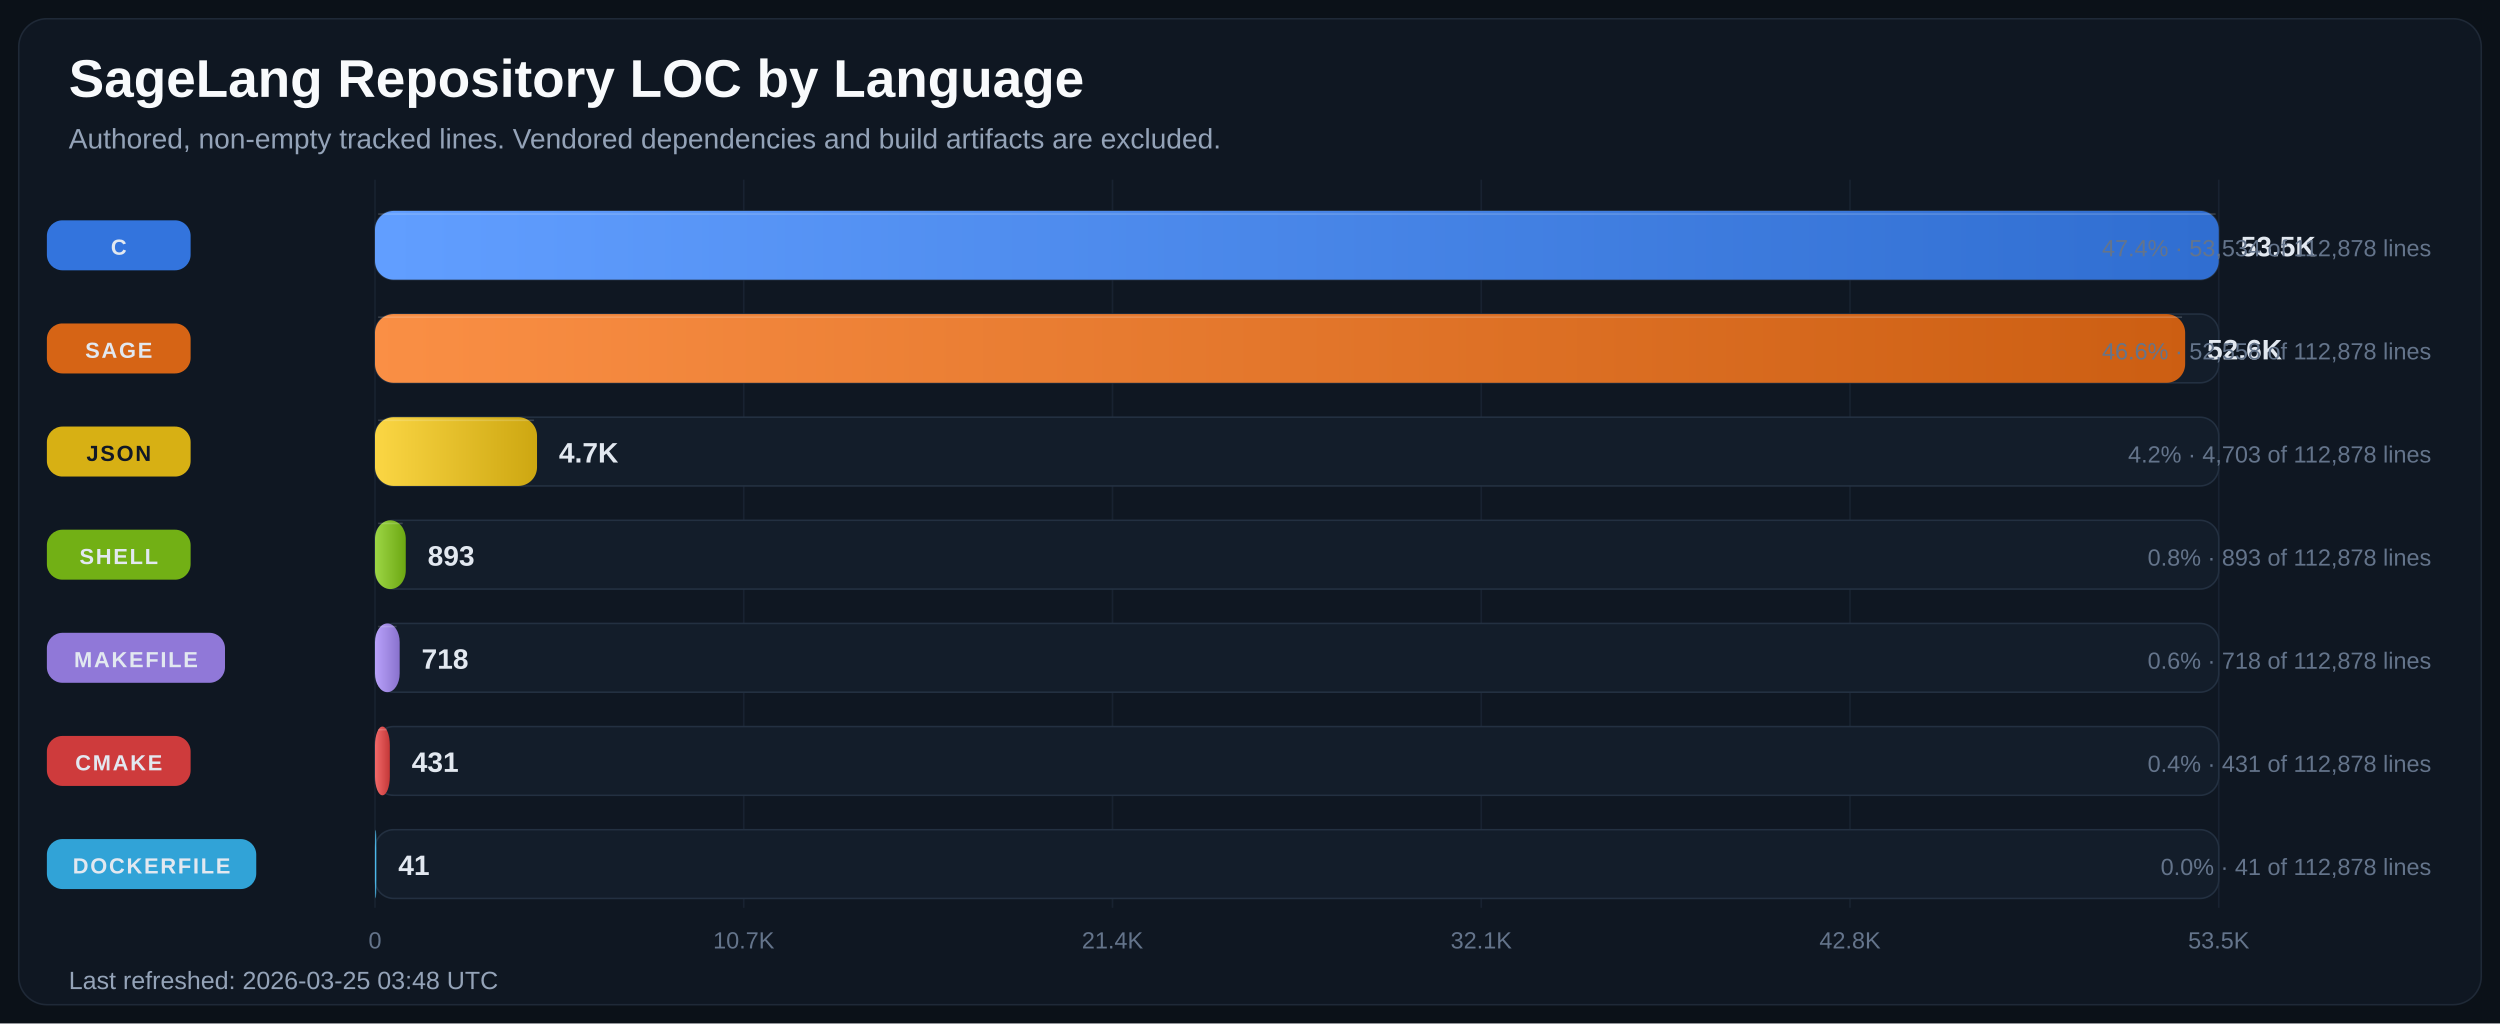
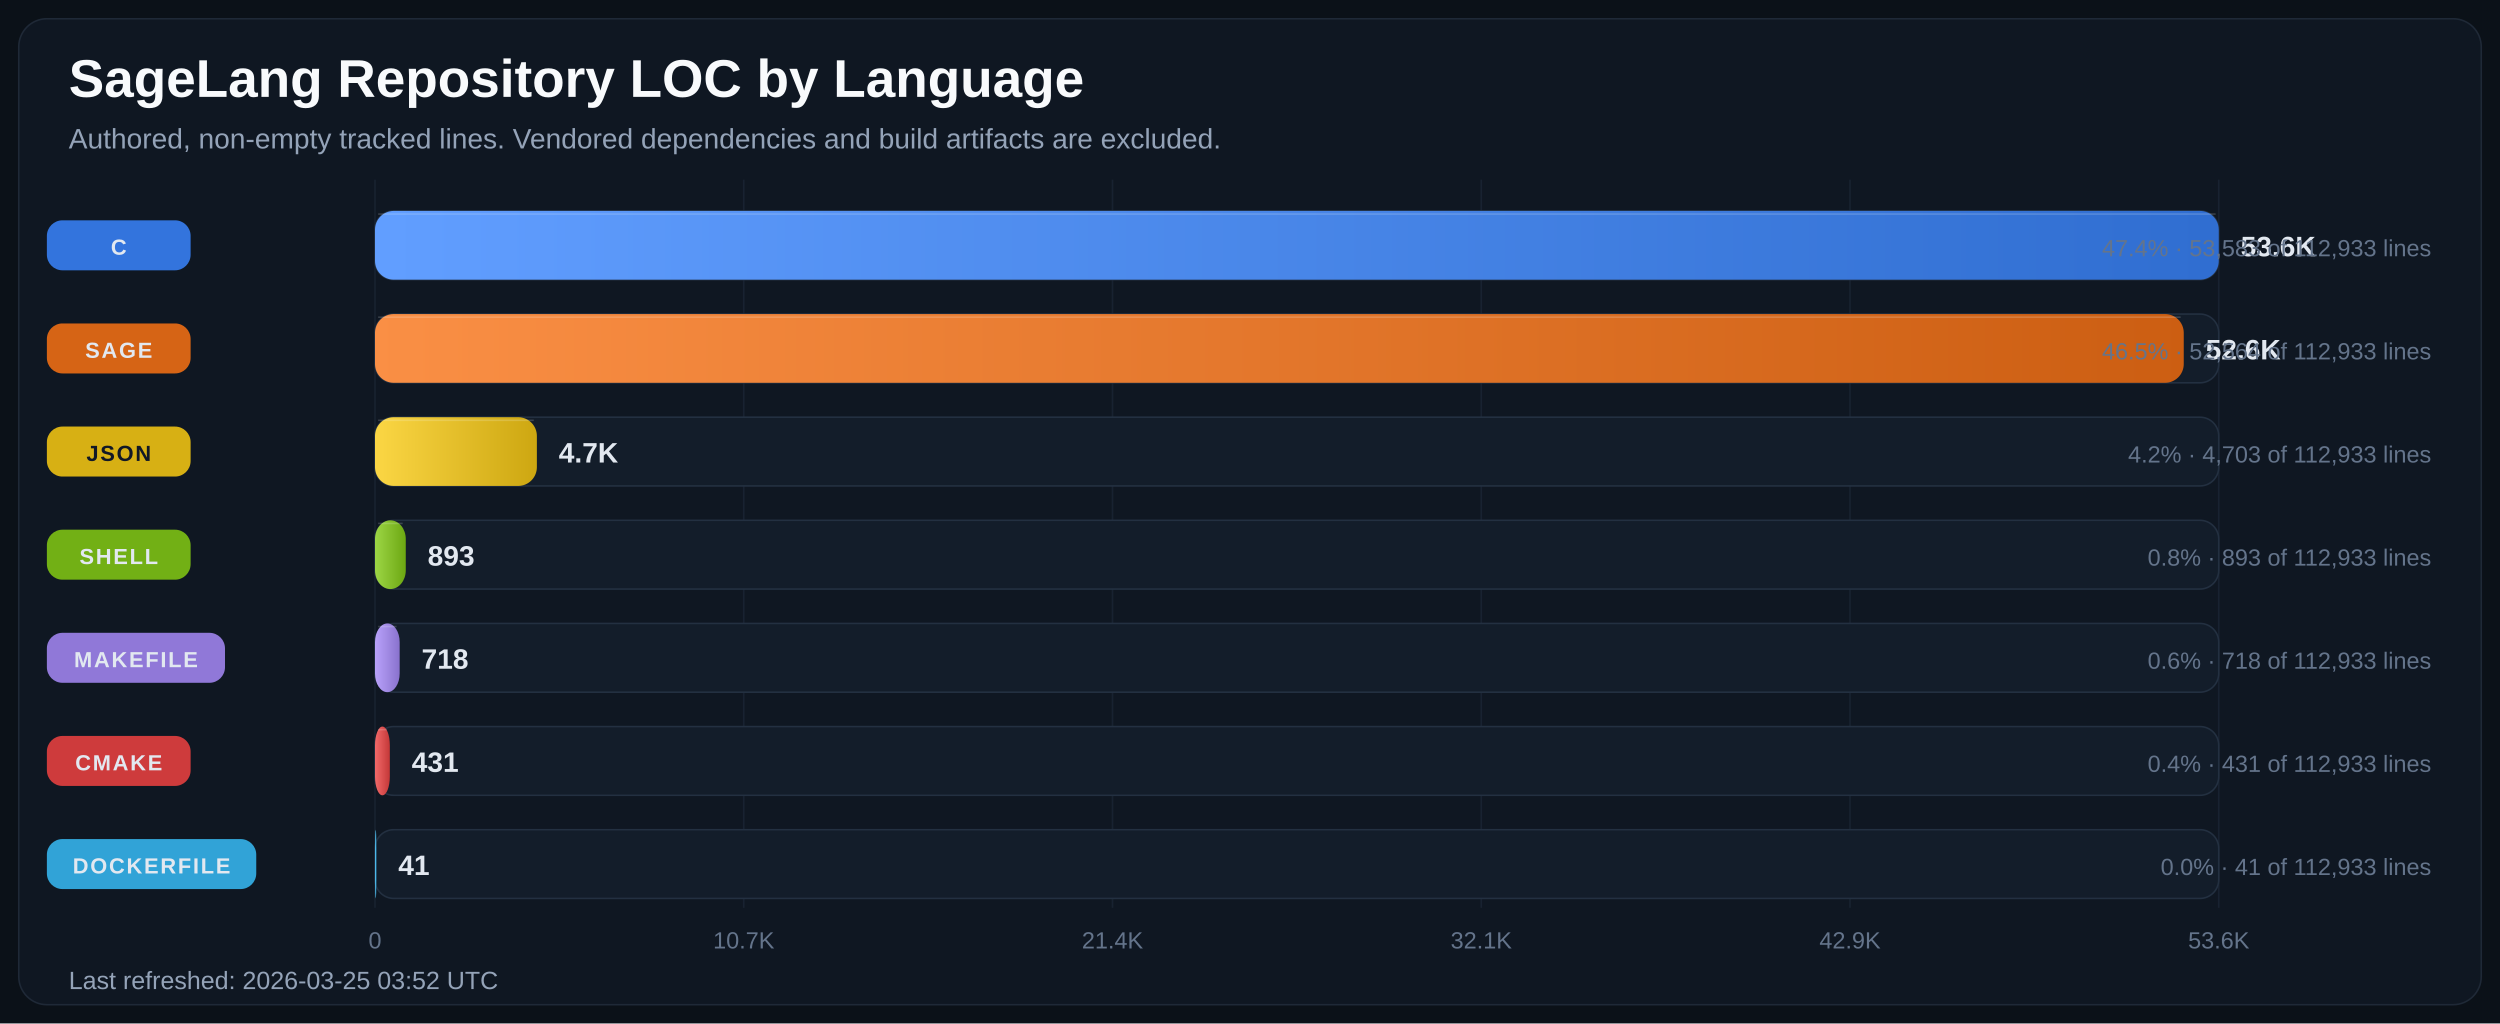
<svg xmlns="http://www.w3.org/2000/svg" width="1600" height="655" viewBox="0 0 1600 655" role="img" aria-labelledby="title desc">
  <defs>
    <linearGradient id="bar-gradient-0" x1="0%" y1="0%" x2="100%" y2="0%">
      <stop offset="0%" stop-color="#619EFF" />
      <stop offset="100%" stop-color="#306ED1" />
    </linearGradient>
    <linearGradient id="bar-gradient-1" x1="0%" y1="0%" x2="100%" y2="0%">
      <stop offset="0%" stop-color="#FA8F45" />
      <stop offset="100%" stop-color="#CC5E12" />
    </linearGradient>
    <linearGradient id="bar-gradient-2" x1="0%" y1="0%" x2="100%" y2="0%">
      <stop offset="0%" stop-color="#FBD644" />
      <stop offset="100%" stop-color="#CDA711" />
    </linearGradient>
    <linearGradient id="bar-gradient-3" x1="0%" y1="0%" x2="100%" y2="0%">
      <stop offset="0%" stop-color="#9DD645" />
      <stop offset="100%" stop-color="#6CA712" />
    </linearGradient>
    <linearGradient id="bar-gradient-4" x1="0%" y1="0%" x2="100%" y2="0%">
      <stop offset="0%" stop-color="#B9A2FB" />
      <stop offset="100%" stop-color="#8972CD" />
    </linearGradient>
    <linearGradient id="bar-gradient-5" x1="0%" y1="0%" x2="100%" y2="0%">
      <stop offset="0%" stop-color="#F26969" />
      <stop offset="100%" stop-color="#C43838" />
    </linearGradient>
    <linearGradient id="bar-gradient-6" x1="0%" y1="0%" x2="100%" y2="0%">
      <stop offset="0%" stop-color="#60CAF9" />
      <stop offset="100%" stop-color="#2E9BCB" />
    </linearGradient>
  </defs>
  <rect width="100%" height="100%" fill="#0B1118" />
  <rect x="12" y="12" width="1576" height="631" rx="18" fill="#0F1722" stroke="#1F2937" />
  <text x="44" y="62" fill="#F8FAFC" font-size="34" font-family="Segoe UI, Arial, sans-serif" font-weight="700">SageLang Repository LOC by Language</text>
  <text x="44" y="95" fill="#94A3B8" font-size="18" font-family="Segoe UI, Arial, sans-serif">Authored, non-empty tracked lines. Vendored dependencies and build artifacts are excluded.</text>
  <line x1="240.0" y1="115" x2="240.0" y2="581" stroke="#182231" stroke-width="1" />
  <text x="240.0" y="607" text-anchor="middle" fill="#64748B" font-size="15" font-family="Segoe UI, Arial, sans-serif">0</text>
  <line x1="476.0" y1="115" x2="476.0" y2="581" stroke="#182231" stroke-width="1" />
  <text x="476.0" y="607" text-anchor="middle" fill="#64748B" font-size="15" font-family="Segoe UI, Arial, sans-serif">10.7K</text>
  <line x1="712.0" y1="115" x2="712.0" y2="581" stroke="#182231" stroke-width="1" />
  <text x="712.0" y="607" text-anchor="middle" fill="#64748B" font-size="15" font-family="Segoe UI, Arial, sans-serif">21.4K</text>
  <line x1="948.0" y1="115" x2="948.0" y2="581" stroke="#182231" stroke-width="1" />
  <text x="948.0" y="607" text-anchor="middle" fill="#64748B" font-size="15" font-family="Segoe UI, Arial, sans-serif">32.1K</text>
  <line x1="1184.0" y1="115" x2="1184.0" y2="581" stroke="#182231" stroke-width="1" />
-   <text x="1184.0" y="607" text-anchor="middle" fill="#64748B" font-size="15" font-family="Segoe UI, Arial, sans-serif">42.8K</text>
+   <text x="1184.0" y="607" text-anchor="middle" fill="#64748B" font-size="15" font-family="Segoe UI, Arial, sans-serif">42.9K</text>
  <line x1="1420.0" y1="115" x2="1420.0" y2="581" stroke="#182231" stroke-width="1" />
-   <text x="1420.0" y="607" text-anchor="middle" fill="#64748B" font-size="15" font-family="Segoe UI, Arial, sans-serif">53.5K</text>
+   <text x="1420.0" y="607" text-anchor="middle" fill="#64748B" font-size="15" font-family="Segoe UI, Arial, sans-serif">53.6K</text>
  <rect x="30" y="141.0" width="92" height="32" rx="10" fill="#3479E6" opacity="0.95" />
  <text x="76.0" y="163.0" text-anchor="middle" fill="#E2E8F0" font-size="14" font-family="Segoe UI, Arial, sans-serif" font-weight="700" letter-spacing="1.1">C</text>
  <rect x="240" y="135" width="1180" height="44" rx="12" fill="#131D2A" stroke="#233041" />
  <rect x="240" y="135" width="1180.0" height="44" rx="12" fill="url(#bar-gradient-0)" />
  <line x1="242.0" y1="137.0" x2="1418.0" y2="137.0" stroke="#F8FAFC" stroke-opacity="0.18" />
-   <text x="1434.0" y="164.0" fill="#E2E8F0" font-size="18" font-family="Segoe UI, Arial, sans-serif" font-weight="700">53.5K</text>
-   <text x="1556" y="164.0" text-anchor="end" fill="#64748B" font-size="15" font-family="Segoe UI, Arial, sans-serif">47.4% · 53,534 of 112,878 lines</text>
+   <text x="1434.0" y="164.0" fill="#E2E8F0" font-size="18" font-family="Segoe UI, Arial, sans-serif" font-weight="700">53.6K</text>
+   <text x="1556" y="164.0" text-anchor="end" fill="#64748B" font-size="15" font-family="Segoe UI, Arial, sans-serif">47.4% · 53,583 of 112,933 lines</text>
  <rect x="30" y="207.0" width="92" height="32" rx="10" fill="#E06814" opacity="0.95" />
  <text x="76.0" y="229.0" text-anchor="middle" fill="#E2E8F0" font-size="14" font-family="Segoe UI, Arial, sans-serif" font-weight="700" letter-spacing="1.1">SAGE</text>
  <rect x="240" y="201" width="1180" height="44" rx="12" fill="#131D2A" stroke="#233041" />
-   <rect x="240" y="201" width="1158.5" height="44" rx="12" fill="url(#bar-gradient-1)" />
-   <line x1="242.0" y1="203.0" x2="1396.5" y2="203.0" stroke="#F8FAFC" stroke-opacity="0.18" />
-   <text x="1412.5" y="230.0" fill="#E2E8F0" font-size="18" font-family="Segoe UI, Arial, sans-serif" font-weight="700">52.6K</text>
-   <text x="1556" y="230.0" text-anchor="end" fill="#64748B" font-size="15" font-family="Segoe UI, Arial, sans-serif">46.6% · 52,558 of 112,878 lines</text>
+   <rect x="240" y="201" width="1157.6" height="44" rx="12" fill="url(#bar-gradient-1)" />
+   <line x1="242.0" y1="203.0" x2="1395.6" y2="203.0" stroke="#F8FAFC" stroke-opacity="0.18" />
+   <text x="1411.6" y="230.0" fill="#E2E8F0" font-size="18" font-family="Segoe UI, Arial, sans-serif" font-weight="700">52.6K</text>
+   <text x="1556" y="230.0" text-anchor="end" fill="#64748B" font-size="15" font-family="Segoe UI, Arial, sans-serif">46.5% · 52,564 of 112,933 lines</text>
  <rect x="30" y="273.0" width="92" height="32" rx="10" fill="#E1B813" opacity="0.95" />
  <text x="76.0" y="295.0" text-anchor="middle" fill="#111827" font-size="14" font-family="Segoe UI, Arial, sans-serif" font-weight="700" letter-spacing="1.1">JSON</text>
  <rect x="240" y="267" width="1180" height="44" rx="12" fill="#131D2A" stroke="#233041" />
-   <rect x="240" y="267" width="103.7" height="44" rx="12" fill="url(#bar-gradient-2)" />
-   <line x1="242.0" y1="269.0" x2="341.7" y2="269.0" stroke="#F8FAFC" stroke-opacity="0.18" />
-   <text x="357.7" y="296.0" fill="#E2E8F0" font-size="18" font-family="Segoe UI, Arial, sans-serif" font-weight="700">4.7K</text>
-   <text x="1556" y="296.0" text-anchor="end" fill="#64748B" font-size="15" font-family="Segoe UI, Arial, sans-serif">4.2% · 4,703 of 112,878 lines</text>
+   <rect x="240" y="267" width="103.6" height="44" rx="12" fill="url(#bar-gradient-2)" />
+   <line x1="242.0" y1="269.0" x2="341.6" y2="269.0" stroke="#F8FAFC" stroke-opacity="0.18" />
+   <text x="357.6" y="296.0" fill="#E2E8F0" font-size="18" font-family="Segoe UI, Arial, sans-serif" font-weight="700">4.7K</text>
+   <text x="1556" y="296.0" text-anchor="end" fill="#64748B" font-size="15" font-family="Segoe UI, Arial, sans-serif">4.2% · 4,703 of 112,933 lines</text>
  <rect x="30" y="339.0" width="92" height="32" rx="10" fill="#77B814" opacity="0.95" />
  <text x="76.0" y="361.0" text-anchor="middle" fill="#E2E8F0" font-size="14" font-family="Segoe UI, Arial, sans-serif" font-weight="700" letter-spacing="1.1">SHELL</text>
  <rect x="240" y="333" width="1180" height="44" rx="12" fill="#131D2A" stroke="#233041" />
  <rect x="240" y="333" width="19.7" height="44" rx="12" fill="url(#bar-gradient-3)" />
  <line x1="242.0" y1="335.0" x2="257.7" y2="335.0" stroke="#F8FAFC" stroke-opacity="0.18" />
  <text x="273.7" y="362.0" fill="#E2E8F0" font-size="18" font-family="Segoe UI, Arial, sans-serif" font-weight="700">893</text>
-   <text x="1556" y="362.0" text-anchor="end" fill="#64748B" font-size="15" font-family="Segoe UI, Arial, sans-serif">0.8% · 893 of 112,878 lines</text>
+   <text x="1556" y="362.0" text-anchor="end" fill="#64748B" font-size="15" font-family="Segoe UI, Arial, sans-serif">0.8% · 893 of 112,933 lines</text>
  <rect x="30" y="405.0" width="114" height="32" rx="10" fill="#967DE1" opacity="0.95" />
  <text x="87.0" y="427.0" text-anchor="middle" fill="#E2E8F0" font-size="14" font-family="Segoe UI, Arial, sans-serif" font-weight="700" letter-spacing="1.1">MAKEFILE</text>
  <rect x="240" y="399" width="1180" height="44" rx="12" fill="#131D2A" stroke="#233041" />
  <rect x="240" y="399" width="15.8" height="44" rx="12" fill="url(#bar-gradient-4)" />
  <line x1="242.0" y1="401.0" x2="253.8" y2="401.0" stroke="#F8FAFC" stroke-opacity="0.18" />
  <text x="269.8" y="428.0" fill="#E2E8F0" font-size="18" font-family="Segoe UI, Arial, sans-serif" font-weight="700">718</text>
-   <text x="1556" y="428.0" text-anchor="end" fill="#64748B" font-size="15" font-family="Segoe UI, Arial, sans-serif">0.6% · 718 of 112,878 lines</text>
+   <text x="1556" y="428.0" text-anchor="end" fill="#64748B" font-size="15" font-family="Segoe UI, Arial, sans-serif">0.6% · 718 of 112,933 lines</text>
  <rect x="30" y="471.0" width="92" height="32" rx="10" fill="#D73D3D" opacity="0.95" />
  <text x="76.0" y="493.0" text-anchor="middle" fill="#E2E8F0" font-size="14" font-family="Segoe UI, Arial, sans-serif" font-weight="700" letter-spacing="1.1">CMAKE</text>
  <rect x="240" y="465" width="1180" height="44" rx="12" fill="#131D2A" stroke="#233041" />
  <rect x="240" y="465" width="9.5" height="44" rx="12" fill="url(#bar-gradient-5)" />
  <line x1="242.0" y1="467.0" x2="247.5" y2="467.0" stroke="#F8FAFC" stroke-opacity="0.18" />
  <text x="263.5" y="494.0" fill="#E2E8F0" font-size="18" font-family="Segoe UI, Arial, sans-serif" font-weight="700">431</text>
-   <text x="1556" y="494.0" text-anchor="end" fill="#64748B" font-size="15" font-family="Segoe UI, Arial, sans-serif">0.4% · 431 of 112,878 lines</text>
+   <text x="1556" y="494.0" text-anchor="end" fill="#64748B" font-size="15" font-family="Segoe UI, Arial, sans-serif">0.4% · 431 of 112,933 lines</text>
  <rect x="30" y="537.0" width="134" height="32" rx="10" fill="#32AADF" opacity="0.95" />
  <text x="97.0" y="559.0" text-anchor="middle" fill="#E2E8F0" font-size="14" font-family="Segoe UI, Arial, sans-serif" font-weight="700" letter-spacing="1.1">DOCKERFILE</text>
  <rect x="240" y="531" width="1180" height="44" rx="12" fill="#131D2A" stroke="#233041" />
  <rect x="240" y="531" width="0.9" height="44" rx="12" fill="url(#bar-gradient-6)" />
  <line x1="242.0" y1="533.0" x2="242.0" y2="533.0" stroke="#F8FAFC" stroke-opacity="0.18" />
  <text x="254.9" y="560.0" fill="#E2E8F0" font-size="18" font-family="Segoe UI, Arial, sans-serif" font-weight="700">41</text>
-   <text x="1556" y="560.0" text-anchor="end" fill="#64748B" font-size="15" font-family="Segoe UI, Arial, sans-serif">0.0% · 41 of 112,878 lines</text>
-   <text x="44" y="633" fill="#94A3B8" font-size="16" font-family="Segoe UI, Arial, sans-serif">Last refreshed: 2026-03-25 03:48 UTC</text>
+   <text x="1556" y="560.0" text-anchor="end" fill="#64748B" font-size="15" font-family="Segoe UI, Arial, sans-serif">0.0% · 41 of 112,933 lines</text>
+   <text x="44" y="633" fill="#94A3B8" font-size="16" font-family="Segoe UI, Arial, sans-serif">Last refreshed: 2026-03-25 03:52 UTC</text>
</svg>
